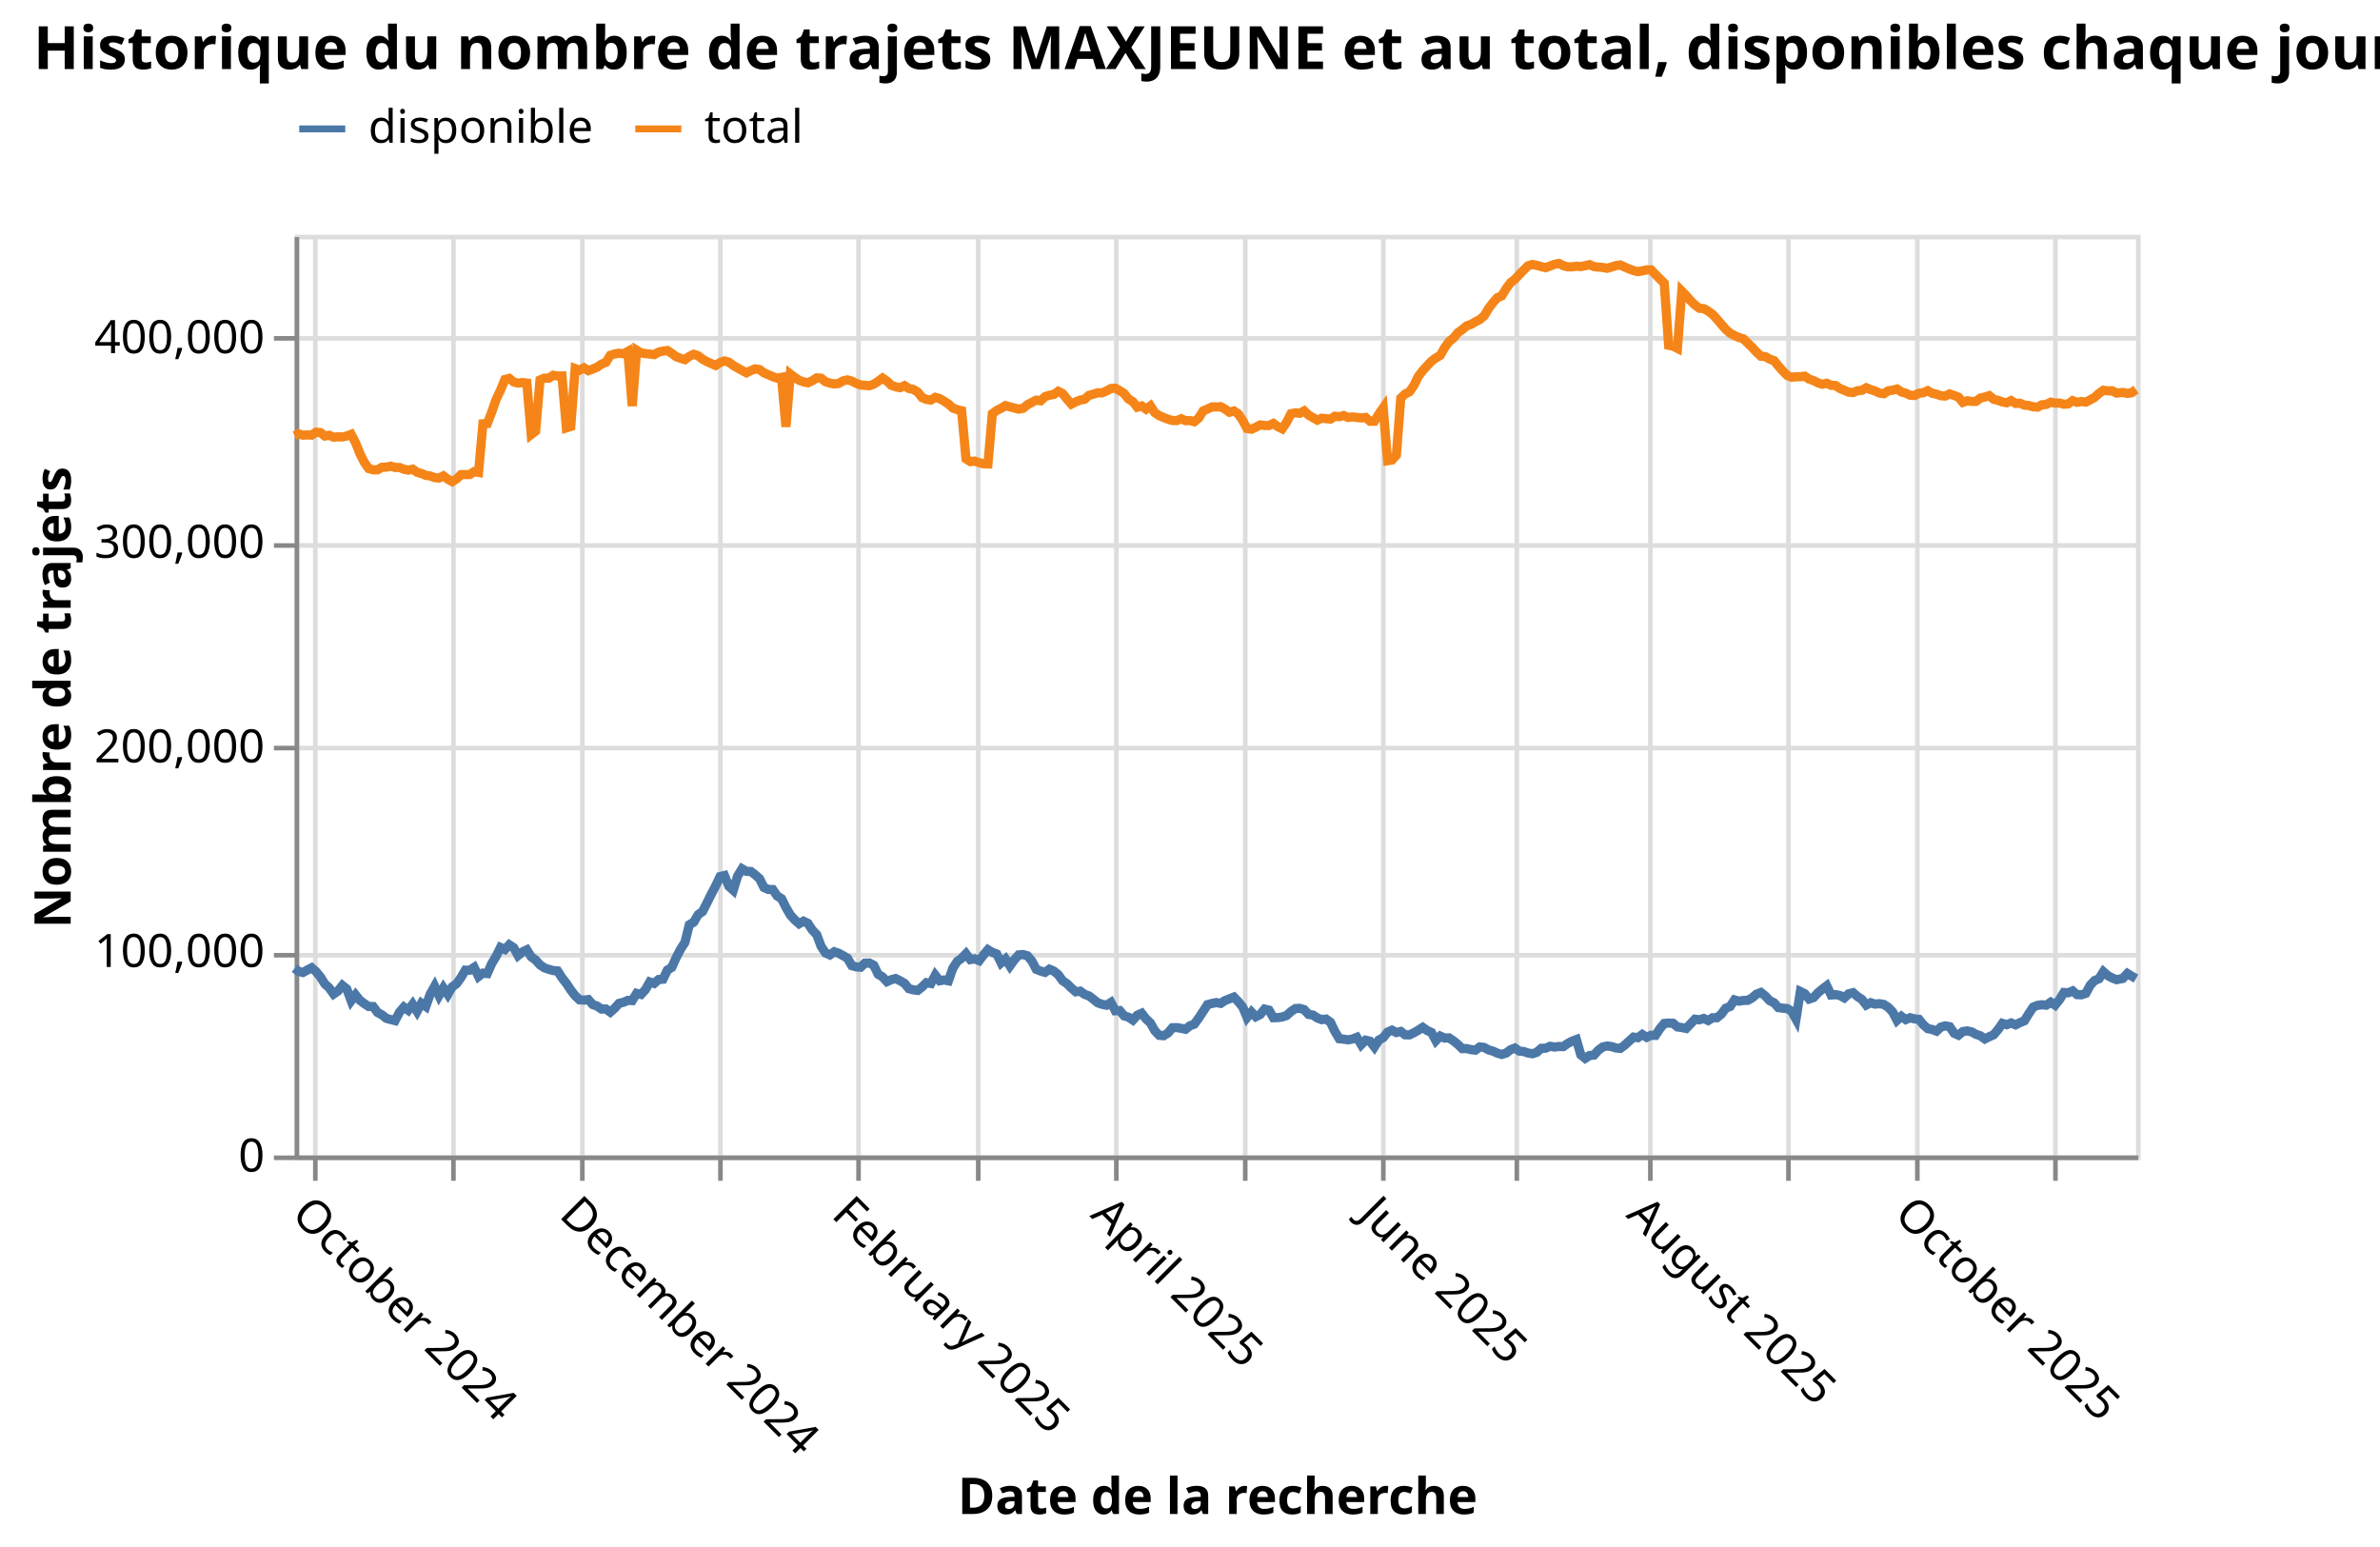
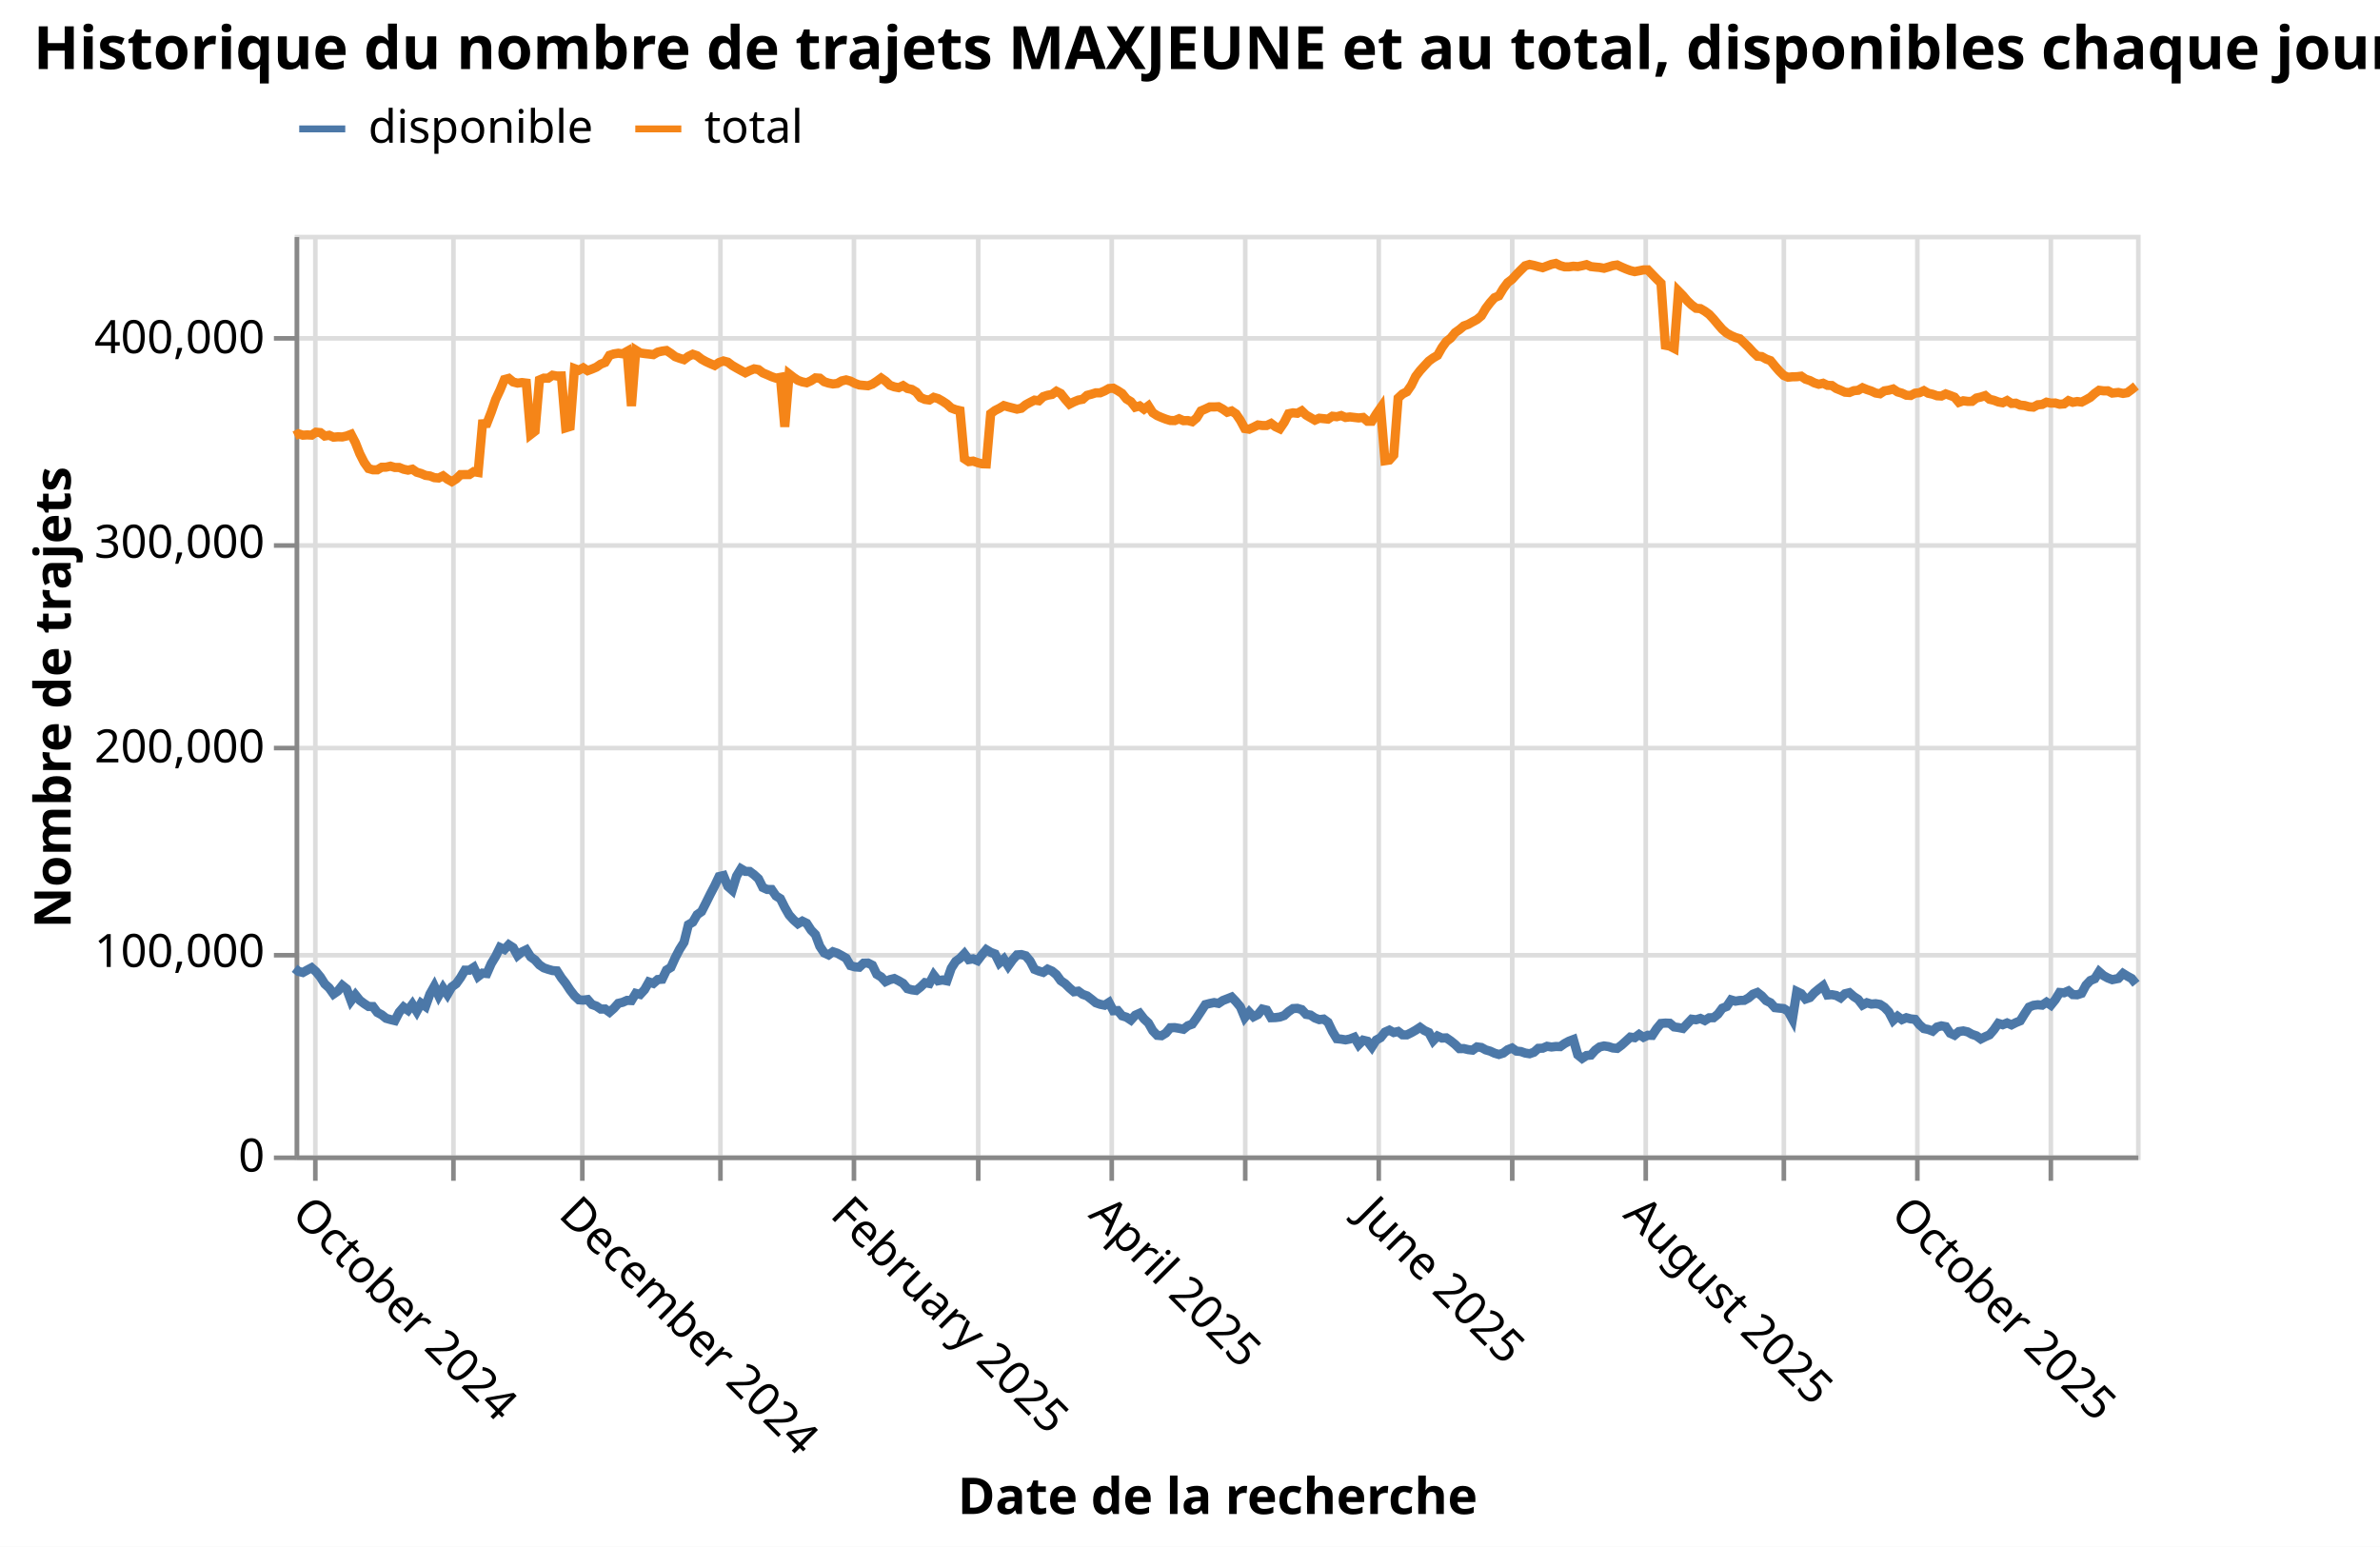
<svg xmlns="http://www.w3.org/2000/svg" version="1.1" class="marks" width="517" height="336" viewBox="0 0 517 336">
  <rect width="517" height="336" fill="white" />
  <g fill="none" stroke-miterlimit="10" transform="translate(64,51)">
    <g class="mark-group role-frame root" role="graphics-object" aria-roledescription="group mark container">
      <g transform="translate(0,0)">
        <path class="background" aria-hidden="true" d="M0.5,0.5h400v200h-400Z" stroke="#ddd" />
        <g>
          <g class="mark-group role-axis" aria-hidden="true">
            <g transform="translate(0.5,200.5)">
              <path class="background" aria-hidden="true" d="M0,0h0v0h0Z" pointer-events="none" />
              <g>
                <g class="mark-rule role-axis-grid" pointer-events="none">
                  <line transform="translate(4,-200)" x2="0" y2="200" stroke="#ddd" stroke-width="1" opacity="1" />
                  <line transform="translate(34,-200)" x2="0" y2="200" stroke="#ddd" stroke-width="1" opacity="1" />
                  <line transform="translate(62,-200)" x2="0" y2="200" stroke="#ddd" stroke-width="1" opacity="1" />
                  <line transform="translate(92,-200)" x2="0" y2="200" stroke="#ddd" stroke-width="1" opacity="1" />
-                   <line transform="translate(122,-200)" x2="0" y2="200" stroke="#ddd" stroke-width="1" opacity="1" />
+                   <line transform="translate(121,-200)" x2="0" y2="200" stroke="#ddd" stroke-width="1" opacity="1" />
                  <line transform="translate(148,-200)" x2="0" y2="200" stroke="#ddd" stroke-width="1" opacity="1" />
-                   <line transform="translate(178,-200)" x2="0" y2="200" stroke="#ddd" stroke-width="1" opacity="1" />
+                   <line transform="translate(177,-200)" x2="0" y2="200" stroke="#ddd" stroke-width="1" opacity="1" />
                  <line transform="translate(206,-200)" x2="0" y2="200" stroke="#ddd" stroke-width="1" opacity="1" />
-                   <line transform="translate(236,-200)" x2="0" y2="200" stroke="#ddd" stroke-width="1" opacity="1" />
-                   <line transform="translate(265,-200)" x2="0" y2="200" stroke="#ddd" stroke-width="1" opacity="1" />
-                   <line transform="translate(294,-200)" x2="0" y2="200" stroke="#ddd" stroke-width="1" opacity="1" />
-                   <line transform="translate(324,-200)" x2="0" y2="200" stroke="#ddd" stroke-width="1" opacity="1" />
+                   <line transform="translate(235,-200)" x2="0" y2="200" stroke="#ddd" stroke-width="1" opacity="1" />
+                   <line transform="translate(264,-200)" x2="0" y2="200" stroke="#ddd" stroke-width="1" opacity="1" />
+                   <line transform="translate(293,-200)" x2="0" y2="200" stroke="#ddd" stroke-width="1" opacity="1" />
+                   <line transform="translate(323,-200)" x2="0" y2="200" stroke="#ddd" stroke-width="1" opacity="1" />
                  <line transform="translate(352,-200)" x2="0" y2="200" stroke="#ddd" stroke-width="1" opacity="1" />
-                   <line transform="translate(382,-200)" x2="0" y2="200" stroke="#ddd" stroke-width="1" opacity="1" />
+                   <line transform="translate(381,-200)" x2="0" y2="200" stroke="#ddd" stroke-width="1" opacity="1" />
                </g>
              </g>
              <path class="foreground" aria-hidden="true" d="" pointer-events="none" display="none" />
            </g>
          </g>
          <g class="mark-group role-axis" aria-hidden="true">
            <g transform="translate(0.5,0.5)">
              <path class="background" aria-hidden="true" d="M0,0h0v0h0Z" pointer-events="none" />
              <g>
                <g class="mark-rule role-axis-grid" pointer-events="none">
                  <line transform="translate(0,200)" x2="400" y2="0" stroke="#ddd" stroke-width="1" opacity="1" />
                  <line transform="translate(0,156)" x2="400" y2="0" stroke="#ddd" stroke-width="1" opacity="1" />
                  <line transform="translate(0,111)" x2="400" y2="0" stroke="#ddd" stroke-width="1" opacity="1" />
                  <line transform="translate(0,67)" x2="400" y2="0" stroke="#ddd" stroke-width="1" opacity="1" />
                  <line transform="translate(0,22)" x2="400" y2="0" stroke="#ddd" stroke-width="1" opacity="1" />
                </g>
              </g>
              <path class="foreground" aria-hidden="true" d="" pointer-events="none" display="none" />
            </g>
          </g>
          <g class="mark-group role-axis" role="graphics-symbol" aria-roledescription="axis" aria-label="X-axis titled 'Date de la recherche' for a time scale with values from September 2024 to November 2025">
            <g transform="translate(0.5,200.5)">
              <path class="background" aria-hidden="true" d="M0,0h0v0h0Z" pointer-events="none" />
              <g>
                <g class="mark-rule role-axis-tick" pointer-events="none">
                  <line transform="translate(4,0)" x2="0" y2="5" stroke="#888" stroke-width="1" opacity="1" />
                  <line transform="translate(34,0)" x2="0" y2="5" stroke="#888" stroke-width="1" opacity="1" />
                  <line transform="translate(62,0)" x2="0" y2="5" stroke="#888" stroke-width="1" opacity="1" />
                  <line transform="translate(92,0)" x2="0" y2="5" stroke="#888" stroke-width="1" opacity="1" />
-                   <line transform="translate(122,0)" x2="0" y2="5" stroke="#888" stroke-width="1" opacity="1" />
+                   <line transform="translate(121,0)" x2="0" y2="5" stroke="#888" stroke-width="1" opacity="1" />
                  <line transform="translate(148,0)" x2="0" y2="5" stroke="#888" stroke-width="1" opacity="1" />
-                   <line transform="translate(178,0)" x2="0" y2="5" stroke="#888" stroke-width="1" opacity="1" />
+                   <line transform="translate(177,0)" x2="0" y2="5" stroke="#888" stroke-width="1" opacity="1" />
                  <line transform="translate(206,0)" x2="0" y2="5" stroke="#888" stroke-width="1" opacity="1" />
-                   <line transform="translate(236,0)" x2="0" y2="5" stroke="#888" stroke-width="1" opacity="1" />
-                   <line transform="translate(265,0)" x2="0" y2="5" stroke="#888" stroke-width="1" opacity="1" />
-                   <line transform="translate(294,0)" x2="0" y2="5" stroke="#888" stroke-width="1" opacity="1" />
-                   <line transform="translate(324,0)" x2="0" y2="5" stroke="#888" stroke-width="1" opacity="1" />
+                   <line transform="translate(235,0)" x2="0" y2="5" stroke="#888" stroke-width="1" opacity="1" />
+                   <line transform="translate(264,0)" x2="0" y2="5" stroke="#888" stroke-width="1" opacity="1" />
+                   <line transform="translate(293,0)" x2="0" y2="5" stroke="#888" stroke-width="1" opacity="1" />
+                   <line transform="translate(323,0)" x2="0" y2="5" stroke="#888" stroke-width="1" opacity="1" />
                  <line transform="translate(352,0)" x2="0" y2="5" stroke="#888" stroke-width="1" opacity="1" />
-                   <line transform="translate(382,0)" x2="0" y2="5" stroke="#888" stroke-width="1" opacity="1" />
+                   <line transform="translate(381,0)" x2="0" y2="5" stroke="#888" stroke-width="1" opacity="1" />
                </g>
                <g class="mark-text role-axis-label" pointer-events="none">
-                   <text text-anchor="start" transform="translate(4.166699,7) rotate(45) translate(0,8)" font-family="sans-serif" font-size="10px" fill="#000" opacity="1">October 2024</text>
-                   <text text-anchor="start" transform="translate(33.73932,7) rotate(45) translate(0,8)" font-family="sans-serif" font-size="10px" fill="#000" opacity="0">November 2024</text>
-                   <text text-anchor="start" transform="translate(62.35799,7) rotate(45) translate(0,8)" font-family="sans-serif" font-size="10px" fill="#000" opacity="1">December 2024</text>
-                   <text text-anchor="start" transform="translate(91.93062,7) rotate(45) translate(0,8)" font-family="sans-serif" font-size="10px" fill="#000" opacity="0">January 2025</text>
-                   <text text-anchor="start" transform="translate(121.5032,7) rotate(45) translate(0,8)" font-family="sans-serif" font-size="10px" fill="#000" opacity="1">February 2025</text>
-                   <text text-anchor="start" transform="translate(148.214,7) rotate(45) translate(0,8)" font-family="sans-serif" font-size="10px" fill="#000" opacity="0">March 2025</text>
-                   <text text-anchor="start" transform="translate(177.7866,7) rotate(45) translate(0,8)" font-family="sans-serif" font-size="10px" fill="#000" opacity="1">April 2025</text>
-                   <text text-anchor="start" transform="translate(206.4053,7) rotate(45) translate(0,8)" font-family="sans-serif" font-size="10px" fill="#000" opacity="0">May 2025</text>
-                   <text text-anchor="start" transform="translate(235.9779,7) rotate(45) translate(0,8)" font-family="sans-serif" font-size="10px" fill="#000" opacity="1">June 2025</text>
-                   <text text-anchor="start" transform="translate(264.5966,7) rotate(45) translate(0,8)" font-family="sans-serif" font-size="10px" fill="#000" opacity="0">July 2025</text>
-                   <text text-anchor="start" transform="translate(294.1692,7) rotate(45) translate(0,8)" font-family="sans-serif" font-size="10px" fill="#000" opacity="1">August 2025</text>
-                   <text text-anchor="start" transform="translate(323.7418,7) rotate(45) translate(0,8)" font-family="sans-serif" font-size="10px" fill="#000" opacity="0">September 2025</text>
-                   <text text-anchor="start" transform="translate(352.3605,7) rotate(45) translate(0,8)" font-family="sans-serif" font-size="10px" fill="#000" opacity="1">October 2025</text>
-                   <text text-anchor="start" transform="translate(381.9331,7) rotate(45) translate(0,8)" font-family="sans-serif" font-size="10px" fill="#000" opacity="0">November 2025</text>
+                   <text text-anchor="start" transform="translate(4.156795,7) rotate(45) translate(0,8)" font-family="sans-serif" font-size="10px" fill="#000" opacity="1">October 2024</text>
+                   <text text-anchor="start" transform="translate(33.65912,7) rotate(45) translate(0,8)" font-family="sans-serif" font-size="10px" fill="#000" opacity="0">November 2024</text>
+                   <text text-anchor="start" transform="translate(62.20976,7) rotate(45) translate(0,8)" font-family="sans-serif" font-size="10px" fill="#000" opacity="1">December 2024</text>
+                   <text text-anchor="start" transform="translate(91.71209,7) rotate(45) translate(0,8)" font-family="sans-serif" font-size="10px" fill="#000" opacity="0">January 2025</text>
+                   <text text-anchor="start" transform="translate(121.2144,7) rotate(45) translate(0,8)" font-family="sans-serif" font-size="10px" fill="#000" opacity="1">February 2025</text>
+                   <text text-anchor="start" transform="translate(147.8617,7) rotate(45) translate(0,8)" font-family="sans-serif" font-size="10px" fill="#000" opacity="0">March 2025</text>
+                   <text text-anchor="start" transform="translate(177.364,7) rotate(45) translate(0,8)" font-family="sans-serif" font-size="10px" fill="#000" opacity="1">April 2025</text>
+                   <text text-anchor="start" transform="translate(205.9146,7) rotate(45) translate(0,8)" font-family="sans-serif" font-size="10px" fill="#000" opacity="0">May 2025</text>
+                   <text text-anchor="start" transform="translate(235.417,7) rotate(45) translate(0,8)" font-family="sans-serif" font-size="10px" fill="#000" opacity="1">June 2025</text>
+                   <text text-anchor="start" transform="translate(263.9676,7) rotate(45) translate(0,8)" font-family="sans-serif" font-size="10px" fill="#000" opacity="0">July 2025</text>
+                   <text text-anchor="start" transform="translate(293.4699,7) rotate(45) translate(0,8)" font-family="sans-serif" font-size="10px" fill="#000" opacity="1">August 2025</text>
+                   <text text-anchor="start" transform="translate(322.9723,7) rotate(45) translate(0,8)" font-family="sans-serif" font-size="10px" fill="#000" opacity="0">September 2025</text>
+                   <text text-anchor="start" transform="translate(351.5229,7) rotate(45) translate(0,8)" font-family="sans-serif" font-size="10px" fill="#000" opacity="1">October 2025</text>
+                   <text text-anchor="start" transform="translate(381.0252,7) rotate(45) translate(0,8)" font-family="sans-serif" font-size="10px" fill="#000" opacity="0">November 2025</text>
                </g>
                <g class="mark-rule role-axis-domain" pointer-events="none">
                  <line transform="translate(0,0)" x2="400" y2="0" stroke="#888" stroke-width="1" opacity="1" />
                </g>
                <g class="mark-text role-axis-title" pointer-events="none">
                  <text text-anchor="middle" transform="translate(200,77.38337)" font-family="sans-serif" font-size="11px" font-weight="bold" fill="#000" opacity="1">Date de la recherche</text>
                </g>
              </g>
              <path class="foreground" aria-hidden="true" d="" pointer-events="none" display="none" />
            </g>
          </g>
          <g class="mark-group role-axis" role="graphics-symbol" aria-roledescription="axis" aria-label="Y-axis titled 'Nombre de trajets' for a linear scale with values from 0 to 450,000">
            <g transform="translate(0.5,0.5)">
              <path class="background" aria-hidden="true" d="M0,0h0v0h0Z" pointer-events="none" />
              <g>
                <g class="mark-rule role-axis-tick" pointer-events="none">
                  <line transform="translate(0,200)" x2="-5" y2="0" stroke="#888" stroke-width="1" opacity="1" />
                  <line transform="translate(0,156)" x2="-5" y2="0" stroke="#888" stroke-width="1" opacity="1" />
                  <line transform="translate(0,111)" x2="-5" y2="0" stroke="#888" stroke-width="1" opacity="1" />
                  <line transform="translate(0,67)" x2="-5" y2="0" stroke="#888" stroke-width="1" opacity="1" />
                  <line transform="translate(0,22)" x2="-5" y2="0" stroke="#888" stroke-width="1" opacity="1" />
                </g>
                <g class="mark-text role-axis-label" pointer-events="none">
                  <text text-anchor="end" transform="translate(-7,203)" font-family="sans-serif" font-size="10px" fill="#000" opacity="1">0</text>
                  <text text-anchor="end" transform="translate(-7,158.5556)" font-family="sans-serif" font-size="10px" fill="#000" opacity="1">100,000</text>
                  <text text-anchor="end" transform="translate(-7,114.1111)" font-family="sans-serif" font-size="10px" fill="#000" opacity="1">200,000</text>
                  <text text-anchor="end" transform="translate(-7,69.66667)" font-family="sans-serif" font-size="10px" fill="#000" opacity="1">300,000</text>
                  <text text-anchor="end" transform="translate(-7,25.22222)" font-family="sans-serif" font-size="10px" fill="#000" opacity="1">400,000</text>
                </g>
                <g class="mark-rule role-axis-domain" pointer-events="none">
                  <line transform="translate(0,200)" x2="0" y2="-200" stroke="#888" stroke-width="1" opacity="1" />
                </g>
                <g class="mark-text role-axis-title" pointer-events="none">
                  <text text-anchor="middle" transform="translate(-47.14746,100) rotate(-90) translate(0,-2)" font-family="sans-serif" font-size="11px" font-weight="bold" fill="#000" opacity="1">Nombre de trajets</text>
                </g>
              </g>
              <path class="foreground" aria-hidden="true" d="" pointer-events="none" display="none" />
            </g>
          </g>
          <g class="mark-group role-scope pathgroup" role="graphics-object" aria-roledescription="group mark container">
            <g transform="translate(0,0)">
              <path class="background" aria-hidden="true" d="M0,0h400v200h-400Z" />
              <g>
                <g class="mark-line role-mark marks" role="graphics-object" aria-roledescription="line mark container">
-                   <path aria-label="Date de la recherche: September 2024; Nombre de trajets: 91488; variable: disponible" role="graphics-symbol" aria-roledescription="line mark" d="M0,159.339L0.838,160.009L1.792,160.25L2.746,159.721L3.7,159.224L4.654,160.066L5.609,161.226L6.563,162.729L7.516,163.599L8.47,164.927L9.424,164.272L10.378,163.069L11.332,163.83L12.286,166.394L13.24,165.123L14.194,166.305L15.148,167.015L16.102,167.638L17.056,167.648L18.01,168.931L18.964,169.444L19.918,170.203L20.871,170.474L21.825,170.704L22.779,168.872L23.733,167.766L24.687,168.451L25.641,167.16L26.595,168.696L27.549,166.936L28.503,167.617L29.457,164.943L30.418,163.236L31.365,165.275L32.319,163.601L33.273,165.017L34.227,163.38L35.181,162.688L36.135,161.357L37.089,159.746L38.043,159.755L38.998,159.142L39.951,161.116L40.905,160.392L41.858,160.483L42.813,158.316L43.766,156.748L44.722,154.82L45.674,155.253L46.628,154.239L47.582,154.859L48.539,156.557L49.49,155.787L50.445,155.331L51.398,156.853L52.352,157.538L53.306,158.599L54.26,159.242L55.214,159.566L56.168,159.835L57.122,159.906L58.076,161.397L59.03,162.616L59.984,164.062L60.938,165.294L61.892,166.184L62.846,166.252L63.8,166.133L64.754,167.211L65.708,167.551L66.662,168.202L67.615,168.182L68.57,168.864L69.524,168.023L70.477,166.956L71.431,166.728L72.385,166.308L73.339,166.35L74.293,164.781L75.247,165.02L76.201,163.984L77.155,162.302L78.109,162.622L79.063,161.783L80.017,161.712L80.971,159.731L81.925,159.145L82.878,157.033L83.832,155.203L84.786,153.702L85.74,149.882L86.694,149.315L87.648,147.688L88.602,147.022L89.556,145.158L90.51,143.235L91.464,141.419L92.418,139.417L93.372,139.184L94.326,141.537L95.28,142.381L96.234,139.298L97.188,137.729L98.142,138.287L99.096,138.306L100.05,139.025L101.004,139.891L101.958,141.793L102.912,142.216L103.866,142.23L104.819,143.622L105.773,144.212L106.727,146.113L107.681,147.762L108.635,148.816L109.589,149.653L110.543,149.103L111.497,149.572L112.451,151.036L113.405,152.019L114.359,154.556L115.313,155.987L116.267,156.427L117.221,155.749L118.175,156.068L119.129,156.588L120.083,157.142L121.037,158.761L121.991,159.033L122.945,159.104L123.899,158.219L124.853,158.195L125.806,158.685L126.76,160.639L127.714,161.217L128.668,162.238L129.622,161.805L130.576,161.569L131.53,162.052L132.484,162.612L133.438,163.765L134.392,164.016L135.346,164.144L136.3,163.397L137.254,162.463L138.208,162.635L139.162,160.836L140.116,162.052L141.07,161.876L142.024,162.061L142.978,159.33L143.932,157.85L144.886,157.162L145.84,156.173L146.793,157.449L147.747,157.287L148.701,157.682L149.655,156.434L150.609,155.299L151.563,155.873L152.517,156.232L153.471,158.153L154.425,157.316L155.379,158.821L156.333,157.497L157.287,156.43L158.241,156.36L159.195,156.624L160.149,157.757L161.103,159.565L162.057,159.94L163.011,160.216L163.965,159.533L164.919,159.946L165.873,160.72L166.826,162.035L167.781,162.685L168.734,163.619L169.688,164.437L170.642,164.308L171.596,164.997L172.55,165.332L173.504,166.06L174.458,166.832L175.412,167.163L176.366,167.356L177.32,166.756L178.274,168.562L179.228,168.524L180.182,169.668L181.136,169.96L182.09,170.583L183.044,169.531L183.998,169.106L184.952,170.336L185.906,171.222L186.86,172.901L187.814,173.898L188.767,173.981L189.721,173.399L190.675,172.256L191.629,172.224L192.583,172.383L193.537,172.577L194.491,171.82L195.445,171.468L196.399,170.136L197.353,168.69L198.307,167.228L199.261,166.981L200.215,166.786L201.169,166.962L202.123,166.335L203.077,165.966L204.031,165.59L204.985,166.577L205.939,167.733L206.893,170.02L207.847,168.846L208.801,169.858L209.754,169.379L210.708,168.202L211.662,168.43L212.616,170.075L213.57,170.046L214.524,169.925L215.478,169.592L216.432,168.736L217.386,168.091L218.34,168.04L219.294,168.317L220.248,169.349L221.202,169.497L222.156,170.13L223.11,170.491L224.064,170.374L225.018,171.072L225.972,173.061L226.926,174.635L227.88,174.731L228.834,174.89L229.787,174.699L230.741,174.329L231.695,175.925L232.649,174.959L233.603,175.182L234.557,176.424L235.511,174.932L236.465,174.408L237.419,173.2L238.373,172.78L239.327,173.29L240.281,173.061L241.235,173.79L242.189,173.8L243.143,173.333L244.097,172.788L245.051,172.172L246.005,172.853L246.959,173.283L247.913,175.056L248.867,174.065L249.821,174.497L250.775,174.456L251.729,175.107L252.682,175.869L253.636,176.792L254.59,176.778L255.544,177.009L256.498,177.119L257.452,176.421L258.406,176.539L259.36,177.062L260.314,177.335L261.268,177.774L262.222,178.057L263.176,177.759L264.13,177.03L265.084,176.662L266.038,177.327L266.992,177.417L267.946,177.748L268.9,177.901L269.854,177.574L270.808,176.725L271.762,176.693L272.716,176.283L273.67,176.441L274.624,176.327L275.578,176.355L276.532,175.682L277.485,175.172L278.439,174.815L279.393,178.13L280.347,178.902L281.301,178.285L282.255,178.194L283.209,177.128L284.163,176.427L285.117,176.211L286.071,176.344L287.025,176.647L287.979,176.738L288.933,176.03L289.887,175.164L290.841,174.287L291.795,174.413L292.749,173.714L293.703,174.324L294.657,173.887L295.61,173.912L296.565,172.471L297.518,171.321L298.472,171.24L299.427,171.28L300.38,172.08L301.334,172.211L302.288,172.403L303.242,171.398L304.196,170.396L305.15,170.518L306.105,170.236L307.058,170.683L308.012,170.087L308.966,170.074L309.92,169.3L310.874,168.013L311.828,167.635L312.782,166.205L313.736,166.481L314.69,166.323L315.644,166.3L316.598,165.771L317.551,164.96L318.516,164.593L319.459,165.332L320.413,166.362L321.367,166.83L322.322,167.888L323.275,167.998L324.229,168.088L325.183,168.656L326.137,170.384L327.091,164.386L328.045,164.849L328.999,166.016L329.953,165.694L330.907,164.655L331.861,163.862L332.815,163.137L333.769,165.146L334.723,165.064L335.677,165.244L336.631,165.762L337.585,164.872L338.539,164.64L339.493,165.472L340.447,166.088L341.401,167.32L342.354,166.82L343.308,167.115L344.262,167.029L345.216,167.192L346.17,167.811L347.124,168.811L348.078,170.644L349.032,169.776L349.986,170.481L350.94,170.076L351.894,170.333L352.848,170.433L353.802,171.609L354.756,172.44L355.71,172.626L356.664,172.988L357.618,172.106L358.572,171.847L359.526,172.026L360.48,173.442L361.434,173.866L362.387,173.078L363.341,172.944L364.295,173.152L365.249,173.688L366.203,174.006L367.157,174.688L368.111,174.205L369.065,173.786L370.019,172.674L370.973,171.307L371.927,171.597L372.881,171.21L373.835,171.624L374.789,171.142L375.743,170.751L376.697,169.213L377.652,167.775L378.605,167.387L379.559,167.261L380.513,167.35L381.466,166.703L382.42,167.341L383.375,166.164L384.328,164.592L385.282,164.66L386.236,164.254L387.19,165.054L388.144,165.095L389.098,164.783L390.052,163.01L391.006,162.001L391.96,161.608L392.914,160.09L393.868,160.927L394.823,161.446L395.776,161.809L397.114,161.546L398.127,160.467L399.049,161.036L400,161.558" stroke="#4c78a8" stroke-width="2" />
+                   <path aria-label="Date de la recherche: September 2024; Nombre de trajets: 91488; variable: disponible" role="graphics-symbol" aria-roledescription="line mark" d="M0,159.339L0.836,160.009L1.788,160.25L2.74,159.721L3.692,159.224L4.643,160.066L5.596,161.226L6.547,162.729L7.498,163.599L8.45,164.927L9.402,164.272L10.353,163.069L11.305,163.83L12.257,166.394L13.208,165.123L14.16,166.305L15.112,167.015L16.063,167.638L17.015,167.648L17.967,168.931L18.919,169.444L19.87,170.203L20.822,170.474L21.773,170.704L22.725,168.872L23.677,167.766L24.629,168.451L25.58,167.16L26.532,168.696L27.484,166.936L28.435,167.617L29.387,164.943L30.346,163.236L31.29,165.275L32.242,163.601L33.194,165.017L34.145,163.38L35.098,162.688L36.049,161.357L37,159.746L37.952,159.755L38.906,159.142L39.856,161.116L40.807,160.392L41.759,160.483L42.711,158.316L43.662,156.748L44.616,154.82L45.566,155.253L46.517,154.239L47.469,154.859L48.423,156.557L49.373,155.787L50.325,155.331L51.276,156.853L52.227,157.538L53.179,158.599L54.131,159.242L55.083,159.566L56.034,159.835L56.986,159.906L57.938,161.397L58.889,162.616L59.841,164.062L60.793,165.294L61.744,166.184L62.696,166.252L63.649,166.133L64.6,167.211L65.552,167.551L66.503,168.202L67.455,168.182L68.407,168.864L69.358,168.023L70.31,166.956L71.261,166.728L72.213,166.308L73.165,166.35L74.116,164.781L75.068,165.02L76.02,163.984L76.971,162.302L77.923,162.622L78.875,161.783L79.826,161.712L80.778,159.731L81.73,159.145L82.681,157.033L83.633,155.203L84.585,153.702L85.536,149.882L86.488,149.315L87.44,147.688L88.392,147.022L89.343,145.158L90.295,143.235L91.247,141.419L92.198,139.417L93.15,139.184L94.102,141.537L95.053,142.381L96.005,139.298L96.957,137.729L97.908,138.287L98.86,138.306L99.812,139.025L100.764,139.891L101.716,141.793L102.667,142.216L103.619,142.23L104.57,143.622L105.522,144.212L106.474,146.113L107.425,147.762L108.377,148.816L109.329,149.653L110.28,149.103L111.232,149.572L112.184,151.036L113.135,152.019L114.087,154.556L115.039,155.987L115.99,156.427L116.942,155.749L117.894,156.068L118.846,156.588L119.797,157.142L120.749,158.761L121.701,159.033L122.652,159.104L123.604,158.219L124.556,158.195L125.507,158.685L126.459,160.639L127.411,161.217L128.362,162.238L129.314,161.805L130.266,161.569L131.218,162.052L132.169,162.612L133.121,163.765L134.073,164.016L135.024,164.144L135.976,163.397L136.928,162.463L137.879,162.635L138.831,160.836L139.783,162.052L140.735,161.876L141.686,162.061L142.638,159.33L143.59,157.85L144.541,157.162L145.493,156.173L146.445,157.449L147.396,157.287L148.348,157.682L149.3,156.434L150.251,155.299L151.203,155.873L152.155,156.232L153.106,158.153L154.058,157.316L155.01,158.821L155.961,157.497L156.913,156.43L157.865,156.36L158.817,156.624L159.768,157.757L160.72,159.565L161.672,159.94L162.623,160.216L163.575,159.533L164.527,159.946L165.478,160.72L166.43,162.035L167.382,162.685L168.333,163.619L169.285,164.437L170.237,164.308L171.188,164.997L172.14,165.332L173.092,166.06L174.043,166.832L174.995,167.163L175.947,167.356L176.899,166.756L177.85,168.562L178.802,168.524L179.754,169.668L180.705,169.96L181.657,170.583L182.609,169.531L183.56,169.106L184.512,170.336L185.464,171.222L186.415,172.901L187.367,173.898L188.319,173.981L189.27,173.399L190.222,172.256L191.174,172.224L192.125,172.383L193.077,172.577L194.029,171.82L194.981,171.468L195.932,170.136L196.884,168.69L197.836,167.228L198.787,166.981L199.739,166.786L200.691,166.962L201.642,166.335L202.594,165.966L203.546,165.59L204.497,166.577L205.449,167.733L206.401,170.02L207.353,168.846L208.304,169.858L209.256,169.379L210.208,168.202L211.159,168.43L212.111,170.075L213.063,170.046L214.014,169.925L214.966,169.592L215.918,168.736L216.869,168.091L217.821,168.04L218.773,168.317L219.724,169.349L220.676,169.497L221.628,170.13L222.58,170.491L223.531,170.374L224.483,171.072L225.435,173.061L226.386,174.635L227.338,174.731L228.29,174.89L229.241,174.699L230.193,174.329L231.145,175.925L232.096,174.959L233.048,175.182L234,176.424L234.952,174.932L235.903,174.408L236.855,173.2L237.807,172.78L238.758,173.29L239.71,173.061L240.662,173.79L241.613,173.8L242.565,173.333L243.517,172.788L244.468,172.172L245.42,172.853L246.372,173.283L247.324,175.056L248.275,174.065L249.227,174.497L250.179,174.456L251.131,175.107L252.082,175.869L253.033,176.792L253.985,176.778L254.937,177.009L255.888,177.119L256.84,176.421L257.792,176.539L258.744,177.062L259.696,177.335L260.647,177.774L261.599,178.057L262.55,177.759L263.502,177.03L264.454,176.662L265.406,177.327L266.357,177.417L267.309,177.748L268.261,177.901L269.212,177.574L270.164,176.725L271.116,176.693L272.067,176.283L273.019,176.441L273.971,176.327L274.923,176.355L275.874,175.682L276.826,175.172L277.778,174.815L278.729,178.13L279.681,178.902L280.633,178.285L281.584,178.194L282.536,177.128L283.488,176.427L284.44,176.211L285.391,176.344L286.343,176.647L287.295,176.738L288.246,176.03L289.198,175.164L290.149,174.287L291.101,174.413L292.053,173.714L293.005,174.324L293.956,173.887L294.908,173.912L295.86,172.471L296.811,171.321L297.763,171.24L298.715,171.28L299.666,172.08L300.618,172.211L301.57,172.403L302.521,171.398L303.473,170.396L304.425,170.518L305.378,170.236L306.328,170.683L307.28,170.087L308.231,170.074L309.183,169.3L310.135,168.013L311.087,167.635L312.038,166.205L312.99,166.481L313.942,166.323L314.893,166.3L315.845,165.771L316.797,164.96L317.758,164.593L318.7,165.332L319.652,166.362L320.603,166.83L321.555,167.888L322.507,167.998L323.459,168.088L324.41,168.656L325.362,170.384L326.314,164.386L327.265,164.849L328.217,166.016L329.169,165.694L330.12,164.655L331.072,163.862L332.024,163.137L332.976,165.146L333.927,165.064L334.879,165.244L335.83,165.762L336.782,164.872L337.734,164.64L338.686,165.472L339.637,166.088L340.589,167.32L341.541,166.82L342.492,167.115L343.444,167.029L344.396,167.192L345.347,167.811L346.299,168.811L347.251,170.644L348.202,169.776L349.154,170.481L350.106,170.076L351.057,170.333L352.009,170.433L352.961,171.609L353.913,172.44L354.864,172.626L355.816,172.988L356.768,172.106L357.719,171.847L358.671,172.026L359.623,173.442L360.574,173.866L361.526,173.078L362.478,172.944L363.429,173.152L364.381,173.688L365.333,174.006L366.284,174.688L367.236,174.205L368.188,173.786L369.14,172.674L370.091,171.307L371.043,171.597L371.995,171.21L372.946,171.624L373.898,171.142L374.85,170.751L375.801,169.213L376.754,167.775L377.705,167.387L378.656,167.261L379.608,167.35L380.56,166.703L381.511,167.341L382.463,166.164L383.415,164.592L384.366,164.66L385.318,164.254L386.27,165.054L387.222,165.095L388.174,164.783L389.125,163.01L390.077,162.001L391.028,161.608L391.98,160.09L392.932,160.927L393.884,161.446L394.835,161.809L396.17,161.546L397.181,160.467L398.1,161.036L399.049,161.558L400,162.723" stroke="#4c78a8" stroke-width="2" />
                </g>
              </g>
              <path class="foreground" aria-hidden="true" d="" display="none" />
            </g>
            <g transform="translate(0,0)">
              <path class="background" aria-hidden="true" d="M0,0h400v200h-400Z" />
              <g>
                <g class="mark-line role-mark marks" role="graphics-object" aria-roledescription="line mark container">
-                   <path aria-label="Date de la recherche: September 2024; Nombre de trajets: 351801; variable: total" role="graphics-symbol" aria-roledescription="line mark" d="M0,43.644L0.838,43.23L1.792,43.532L2.746,43.471L3.7,43.523L4.654,42.888L5.609,42.975L6.563,43.715L7.516,43.55L8.47,43.967L9.424,43.883L10.378,43.916L11.332,43.705L12.286,43.343L13.24,45.168L14.194,47.57L15.148,49.451L16.102,50.78L17.056,51.056L18.01,51.055L18.964,50.496L19.918,50.482L20.871,50.263L21.825,50.547L22.779,50.55L23.733,50.929L24.687,51.131L25.641,50.923L26.595,51.584L27.549,51.856L28.503,52.263L29.457,52.39L30.418,52.759L31.365,52.836L32.319,52.374L33.273,53.093L34.227,53.62L35.181,53.032L36.135,52.105L37.089,52.092L38.043,52.091L38.998,51.462L39.951,51.622L40.905,41.063L41.858,40.994L42.813,38.53L43.766,35.785L44.722,33.752L45.674,31.452L46.628,31.196L47.582,31.976L48.539,32.224L49.49,32.1L50.445,32.214L51.398,43.381L52.352,42.648L53.306,31.545L54.26,31.141L55.214,31.16L56.168,30.515L57.122,30.687L58.076,30.67L59.03,41.943L59.984,41.649L60.938,29.061L61.892,29.416L62.846,28.902L63.8,29.519L64.754,29.164L65.708,28.757L66.662,28.1L67.615,27.722L68.57,26.185L69.524,25.875L70.477,25.729L71.431,25.856L72.385,25.331L73.339,37.198L74.293,25.074L75.247,25.668L76.201,25.804L77.155,25.909L78.109,26.032L79.063,25.492L80.017,25.271L80.971,25.142L81.925,25.764L82.878,26.482L83.832,26.828L84.786,27.121L85.74,26.415L86.694,25.957L87.648,26.279L88.602,27.016L89.556,27.544L90.51,27.983L91.464,28.387L92.418,27.747L93.372,27.414L94.326,27.669L95.28,28.387L96.234,28.939L97.188,29.468L98.142,29.973L99.096,29.508L100.05,29.126L101.004,29.288L101.958,30.003L102.912,30.398L103.866,30.824L104.819,31.144L105.773,30.97L106.727,41.714L107.681,30.252L108.635,30.988L109.589,31.619L110.543,31.958L111.497,32.143L112.451,31.707L113.405,31.087L114.359,31.152L115.313,31.917L116.267,32.222L117.221,32.403L118.175,32.294L119.129,31.743L120.083,31.524L121.037,31.784L121.991,32.277L122.945,32.624L123.899,32.712L124.853,32.796L125.806,32.445L126.76,31.822L127.714,31.126L128.668,31.789L129.622,32.685L130.576,33.031L131.53,33.212L132.484,32.773L133.438,33.388L134.392,33.592L135.346,34.164L136.3,35.362L137.254,35.763L138.208,35.899L139.162,35.315L140.116,35.592L141.07,36.133L142.024,36.764L142.978,37.632L143.932,37.992L144.886,38.217L145.84,48.657L146.793,49.276L147.747,49.164L148.701,49.493L149.655,49.746L150.609,49.778L151.563,38.859L152.517,38.161L153.471,37.686L154.425,37.108L155.379,37.387L156.333,37.632L157.287,37.878L158.241,37.688L159.195,36.921L160.149,36.403L161.103,35.921L162.057,36.056L163.011,35.163L163.965,34.855L164.919,34.686L165.873,33.996L166.826,34.483L167.781,35.695L168.734,36.783L169.688,36.296L170.642,35.908L171.596,35.731L172.55,34.88L173.504,34.631L174.458,34.328L175.412,34.329L176.366,33.922L177.32,33.396L178.274,33.329L179.228,33.858L180.182,34.476L181.136,35.666L182.09,36.248L183.044,37.45L183.998,37.177L184.952,37.877L185.906,37.17L186.86,38.661L187.814,39.278L188.767,39.69L189.721,40.057L190.675,40.341L191.629,40.363L192.583,39.966L193.537,40.384L194.491,40.357L195.445,40.606L196.399,39.799L197.353,38.261L198.307,37.851L199.261,37.399L200.215,37.4L201.169,37.352L202.123,37.876L203.077,38.551L204.031,38.273L204.985,38.913L205.939,40.323L206.893,42.092L207.847,42.238L208.801,41.801L209.754,41.309L210.708,41.427L211.662,41.43L212.616,40.981L213.57,41.689L214.524,42.137L215.478,40.74L216.432,38.877L217.386,38.676L218.34,38.774L219.294,38.256L220.248,39.166L221.202,39.717L222.156,40.268L223.11,39.847L224.064,39.945L225.018,40.043L225.972,39.415L226.926,39.523L227.88,39.268L228.834,39.68L229.787,39.566L230.741,39.679L231.695,39.789L232.649,39.682L233.603,40.502L234.557,40.502L235.511,38.96L236.465,37.599L237.419,49.079L238.373,48.936L239.327,47.866L240.281,35.477L241.235,34.581L242.189,34.1L243.143,32.722L244.097,30.764L245.051,29.522L246.005,28.472L246.959,27.45L247.913,26.752L248.867,26.195L249.821,24.508L250.775,23.186L251.729,22.453L252.682,21.27L253.636,20.594L254.59,19.795L255.544,19.459L256.498,18.917L257.452,18.407L258.406,17.611L259.36,15.996L260.314,14.744L261.268,13.67L262.222,13.268L263.176,11.688L264.13,10.401L265.084,9.68L266.038,8.634L266.992,7.666L267.946,6.733L268.9,6.447L269.854,6.648L270.808,6.913L271.762,7.142L272.716,6.778L273.67,6.423L274.624,6.221L275.578,6.697L276.532,6.961L277.485,6.967L278.439,6.828L279.393,6.909L280.347,6.72L281.301,6.489L282.255,6.91L283.209,7.019L284.163,7.102L285.117,7.276L286.071,7L287.025,6.7L287.979,6.562L288.933,7.013L289.887,7.419L290.841,7.774L291.795,8.004L292.749,7.824L293.703,7.632L294.657,7.624L295.61,8.608L296.565,9.588L297.518,10.514L298.472,23.998L299.427,24.18L300.38,24.671L301.334,12.251L302.288,13.22L303.242,14.339L304.196,15.249L305.15,15.966L306.105,16.04L307.058,16.588L308.012,17.289L308.966,18.311L309.92,19.453L310.874,20.548L311.828,21.367L312.782,21.895L313.736,22.307L314.69,22.592L315.644,23.508L316.598,24.434L317.551,25.478L318.516,26.376L319.459,26.459L320.413,26.994L321.367,27.342L322.322,28.512L323.275,29.606L324.229,30.551L325.183,30.946L326.137,30.848L327.091,30.833L328.045,30.717L328.999,31.369L329.953,31.672L330.907,32.168L331.861,32.468L332.815,32.252L333.769,32.707L334.723,32.744L335.677,33.391L336.631,33.776L337.585,34.194L338.539,34.264L339.493,33.874L340.447,33.784L341.401,33.23L342.354,33.629L343.308,33.935L344.262,34.376L345.216,34.532L346.17,33.903L347.124,33.763L348.078,33.499L349.032,34.137L349.986,34.408L350.94,34.85L351.894,34.911L352.848,34.408L353.802,34.312L354.756,33.871L355.71,34.43L356.664,34.635L357.618,34.972L358.572,35.029L359.526,34.567L360.48,34.906L361.434,35.273L362.387,36.404L363.341,36.064L364.295,36.193L365.249,36.184L366.203,35.46L367.157,35.25L368.111,34.94L369.065,35.736L370.019,35.958L370.973,36.317L371.927,36.487L372.881,36.016L373.835,36.638L374.789,36.584L375.743,37.003L376.697,37.092L377.652,37.367L378.605,37.441L379.559,36.927L380.513,36.857L381.466,36.367L382.42,36.565L383.375,36.544L384.328,36.812L385.282,36.737L386.236,36.034L387.19,36.394L388.144,36.221L389.098,36.347L390.052,35.854L391.006,35.315L391.96,34.461L392.914,33.782L393.868,33.904L394.823,33.897L395.776,34.39L397.114,34.251L398.127,34.461L399.049,34.308L400,33.611" stroke="#f58518" stroke-width="2" />
+                   <path aria-label="Date de la recherche: September 2024; Nombre de trajets: 351801; variable: total" role="graphics-symbol" aria-roledescription="line mark" d="M0,43.644L0.836,43.23L1.788,43.532L2.74,43.471L3.692,43.523L4.643,42.888L5.596,42.975L6.547,43.715L7.498,43.55L8.45,43.967L9.402,43.883L10.353,43.916L11.305,43.705L12.257,43.343L13.208,45.168L14.16,47.57L15.112,49.451L16.063,50.78L17.015,51.056L17.967,51.055L18.919,50.496L19.87,50.482L20.822,50.263L21.773,50.547L22.725,50.55L23.677,50.929L24.629,51.131L25.58,50.923L26.532,51.584L27.484,51.856L28.435,52.263L29.387,52.39L30.346,52.759L31.29,52.836L32.242,52.374L33.194,53.093L34.145,53.62L35.098,53.032L36.049,52.105L37,52.092L37.952,52.091L38.906,51.462L39.856,51.622L40.807,41.063L41.759,40.994L42.711,38.53L43.662,35.785L44.616,33.752L45.566,31.452L46.517,31.196L47.469,31.976L48.423,32.224L49.373,32.1L50.325,32.214L51.276,43.381L52.227,42.648L53.179,31.545L54.131,31.141L55.083,31.16L56.034,30.515L56.986,30.687L57.938,30.67L58.889,41.943L59.841,41.649L60.793,29.061L61.744,29.416L62.696,28.902L63.649,29.519L64.6,29.164L65.552,28.757L66.503,28.1L67.455,27.722L68.407,26.185L69.358,25.875L70.31,25.729L71.261,25.856L72.213,25.331L73.165,37.198L74.116,25.074L75.068,25.668L76.02,25.804L76.971,25.909L77.923,26.032L78.875,25.492L79.826,25.271L80.778,25.142L81.73,25.764L82.681,26.482L83.633,26.828L84.585,27.121L85.536,26.415L86.488,25.957L87.44,26.279L88.392,27.016L89.343,27.544L90.295,27.983L91.247,28.387L92.198,27.747L93.15,27.414L94.102,27.669L95.053,28.387L96.005,28.939L96.957,29.468L97.908,29.973L98.86,29.508L99.812,29.126L100.764,29.288L101.716,30.003L102.667,30.398L103.619,30.824L104.57,31.144L105.522,30.97L106.474,41.714L107.425,30.252L108.377,30.988L109.329,31.619L110.28,31.958L111.232,32.143L112.184,31.707L113.135,31.087L114.087,31.152L115.039,31.917L115.99,32.222L116.942,32.403L117.894,32.294L118.846,31.743L119.797,31.524L120.749,31.784L121.701,32.277L122.652,32.624L123.604,32.712L124.556,32.796L125.507,32.445L126.459,31.822L127.411,31.126L128.362,31.789L129.314,32.685L130.266,33.031L131.218,33.212L132.169,32.773L133.121,33.388L134.073,33.592L135.024,34.164L135.976,35.362L136.928,35.763L137.879,35.899L138.831,35.315L139.783,35.592L140.735,36.133L141.686,36.764L142.638,37.632L143.59,37.992L144.541,38.217L145.493,48.657L146.445,49.276L147.396,49.164L148.348,49.493L149.3,49.746L150.251,49.778L151.203,38.859L152.155,38.161L153.106,37.686L154.058,37.108L155.01,37.387L155.961,37.632L156.913,37.878L157.865,37.688L158.817,36.921L159.768,36.403L160.72,35.921L161.672,36.056L162.623,35.163L163.575,34.855L164.527,34.686L165.478,33.996L166.43,34.483L167.382,35.695L168.333,36.783L169.285,36.296L170.237,35.908L171.188,35.731L172.14,34.88L173.092,34.631L174.043,34.328L174.995,34.329L175.947,33.922L176.899,33.396L177.85,33.329L178.802,33.858L179.754,34.476L180.705,35.666L181.657,36.248L182.609,37.45L183.56,37.177L184.512,37.877L185.464,37.17L186.415,38.661L187.367,39.278L188.319,39.69L189.27,40.057L190.222,40.341L191.174,40.363L192.125,39.966L193.077,40.384L194.029,40.357L194.981,40.606L195.932,39.799L196.884,38.261L197.836,37.851L198.787,37.399L199.739,37.4L200.691,37.352L201.642,37.876L202.594,38.551L203.546,38.273L204.497,38.913L205.449,40.323L206.401,42.092L207.353,42.238L208.304,41.801L209.256,41.309L210.208,41.427L211.159,41.43L212.111,40.981L213.063,41.689L214.014,42.137L214.966,40.74L215.918,38.877L216.869,38.676L217.821,38.774L218.773,38.256L219.724,39.166L220.676,39.717L221.628,40.268L222.58,39.847L223.531,39.945L224.483,40.043L225.435,39.415L226.386,39.523L227.338,39.268L228.29,39.68L229.241,39.566L230.193,39.679L231.145,39.789L232.096,39.682L233.048,40.502L234,40.502L234.952,38.96L235.903,37.599L236.855,49.079L237.807,48.936L238.758,47.866L239.71,35.477L240.662,34.581L241.613,34.1L242.565,32.722L243.517,30.764L244.468,29.522L245.42,28.472L246.372,27.45L247.324,26.752L248.275,26.195L249.227,24.508L250.179,23.186L251.131,22.453L252.082,21.27L253.033,20.594L253.985,19.795L254.937,19.459L255.888,18.917L256.84,18.407L257.792,17.611L258.744,15.996L259.696,14.744L260.647,13.67L261.599,13.268L262.55,11.688L263.502,10.401L264.454,9.68L265.406,8.634L266.357,7.666L267.309,6.733L268.261,6.447L269.212,6.648L270.164,6.913L271.116,7.142L272.067,6.778L273.019,6.423L273.971,6.221L274.923,6.697L275.874,6.961L276.826,6.967L277.778,6.828L278.729,6.909L279.681,6.72L280.633,6.489L281.584,6.91L282.536,7.019L283.488,7.102L284.44,7.276L285.391,7L286.343,6.7L287.295,6.562L288.246,7.013L289.198,7.419L290.149,7.774L291.101,8.004L292.053,7.824L293.005,7.632L293.956,7.624L294.908,8.608L295.86,9.588L296.811,10.514L297.763,23.998L298.715,24.18L299.666,24.671L300.618,12.251L301.57,13.22L302.521,14.339L303.473,15.249L304.425,15.966L305.378,16.04L306.328,16.588L307.28,17.289L308.231,18.311L309.183,19.453L310.135,20.548L311.087,21.367L312.038,21.895L312.99,22.307L313.942,22.592L314.893,23.508L315.845,24.434L316.797,25.478L317.758,26.376L318.7,26.459L319.652,26.994L320.603,27.342L321.555,28.512L322.507,29.606L323.459,30.551L324.41,30.946L325.362,30.848L326.314,30.833L327.265,30.717L328.217,31.369L329.169,31.672L330.12,32.168L331.072,32.468L332.024,32.252L332.976,32.707L333.927,32.744L334.879,33.391L335.83,33.776L336.782,34.194L337.734,34.264L338.686,33.874L339.637,33.784L340.589,33.23L341.541,33.629L342.492,33.935L343.444,34.376L344.396,34.532L345.347,33.903L346.299,33.763L347.251,33.499L348.202,34.137L349.154,34.408L350.106,34.85L351.057,34.911L352.009,34.408L352.961,34.312L353.913,33.871L354.864,34.43L355.816,34.635L356.768,34.972L357.719,35.029L358.671,34.567L359.623,34.906L360.574,35.273L361.526,36.404L362.478,36.064L363.429,36.193L364.381,36.184L365.333,35.46L366.284,35.25L367.236,34.94L368.188,35.736L369.14,35.958L370.091,36.317L371.043,36.487L371.995,36.016L372.946,36.638L373.898,36.584L374.85,37.003L375.801,37.092L376.754,37.367L377.705,37.441L378.656,36.927L379.608,36.857L380.56,36.367L381.511,36.565L382.463,36.544L383.415,36.812L384.366,36.737L385.318,36.034L386.27,36.394L387.222,36.221L388.174,36.347L389.125,35.854L390.077,35.315L391.028,34.461L391.98,33.782L392.932,33.904L393.884,33.897L394.835,34.39L396.17,34.251L397.181,34.461L398.1,34.308L399.049,33.611L400,32.839" stroke="#f58518" stroke-width="2" />
                </g>
              </g>
              <path class="foreground" aria-hidden="true" d="" display="none" />
            </g>
          </g>
          <g class="mark-group role-legend" role="graphics-symbol" aria-roledescription="legend" aria-label="Symbol legend for stroke color with 2 values: disponible, total">
            <g transform="translate(0,-29)">
              <path class="background" aria-hidden="true" d="M0,0h108v11h-108Z" pointer-events="none" />
              <g>
                <g class="mark-group role-legend-entry">
                  <g transform="translate(0,0)">
                    <path class="background" aria-hidden="true" d="M0,0h0v0h0Z" pointer-events="none" />
                    <g>
                      <g class="mark-group role-scope" role="graphics-object" aria-roledescription="group mark container">
                        <g transform="translate(0,0)">
                          <path class="background" aria-hidden="true" d="M0,0h61.034v11h-61.034Z" pointer-events="none" opacity="1" />
                          <g>
                            <g class="mark-symbol role-legend-symbol" pointer-events="none">
                              <path transform="translate(6,6)" d="M-5,0L5,0" stroke="#4c78a8" stroke-width="1.5" opacity="1" />
                            </g>
                            <g class="mark-text role-legend-label" pointer-events="none">
                              <text text-anchor="start" transform="translate(16,9)" font-family="sans-serif" font-size="10px" fill="#000" opacity="1">disponible</text>
                            </g>
                          </g>
                          <path class="foreground" aria-hidden="true" d="" pointer-events="none" display="none" />
                        </g>
                        <g transform="translate(73,0)">
                          <path class="background" aria-hidden="true" d="M0,0h34.901v11h-34.901Z" pointer-events="none" opacity="1" />
                          <g>
                            <g class="mark-symbol role-legend-symbol" pointer-events="none">
                              <path transform="translate(6,6)" d="M-5,0L5,0" stroke="#f58518" stroke-width="1.5" opacity="1" />
                            </g>
                            <g class="mark-text role-legend-label" pointer-events="none">
                              <text text-anchor="start" transform="translate(16,9)" font-family="sans-serif" font-size="10px" fill="#000" opacity="1">total</text>
                            </g>
                          </g>
                          <path class="foreground" aria-hidden="true" d="" pointer-events="none" display="none" />
                        </g>
                      </g>
                    </g>
                    <path class="foreground" aria-hidden="true" d="" pointer-events="none" display="none" />
                  </g>
                </g>
              </g>
              <path class="foreground" aria-hidden="true" d="" pointer-events="none" display="none" />
            </g>
          </g>
          <g class="mark-group role-title">
            <g transform="translate(200,-46)">
              <path class="background" aria-hidden="true" d="M0,0h0v0h0Z" pointer-events="none" />
              <g>
                <g class="mark-text role-title-text" role="graphics-symbol" aria-roledescription="title" aria-label="Title text 'Historique du nombre de trajets MAXJEUNE et au total, disponibles chaque jour'" pointer-events="none">
                  <text text-anchor="middle" transform="translate(0,10)" font-family="sans-serif" font-size="13px" font-weight="bold" fill="#000" opacity="1">Historique du nombre de trajets MAXJEUNE et au total, disponibles chaque jour</text>
                </g>
              </g>
              <path class="foreground" aria-hidden="true" d="" pointer-events="none" display="none" />
            </g>
          </g>
        </g>
        <path class="foreground" aria-hidden="true" d="" display="none" />
      </g>
    </g>
  </g>
</svg>
